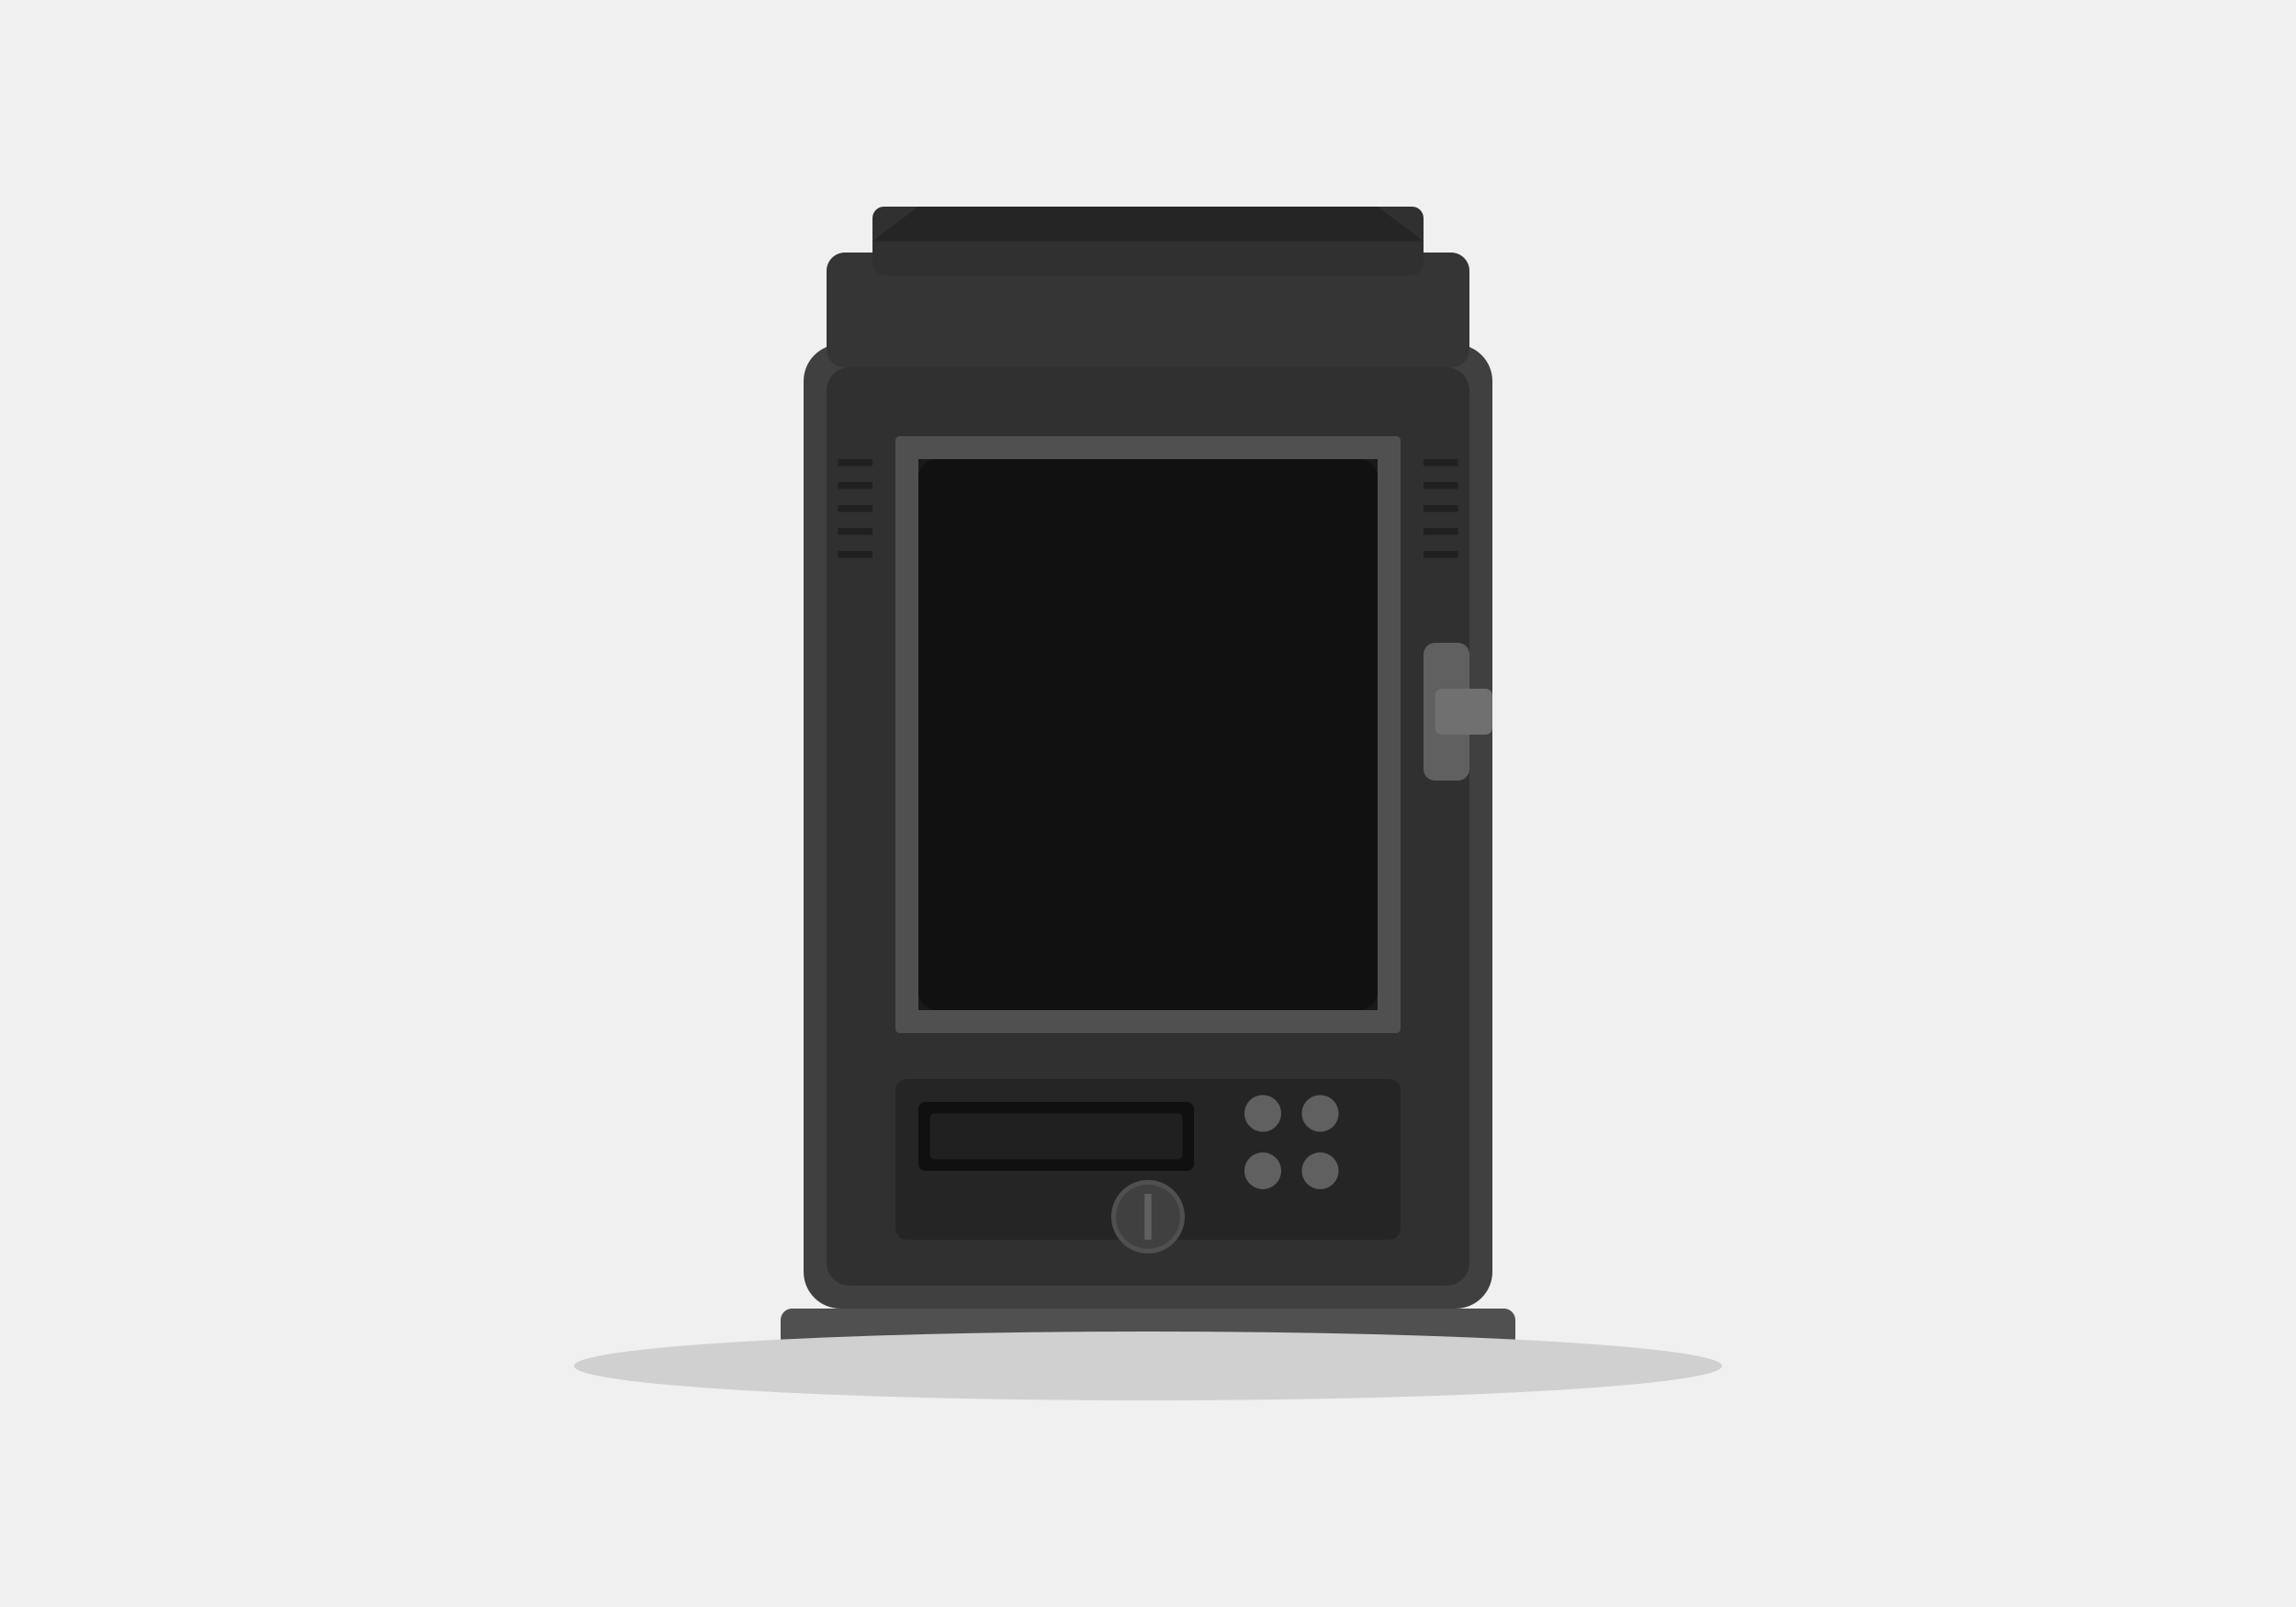
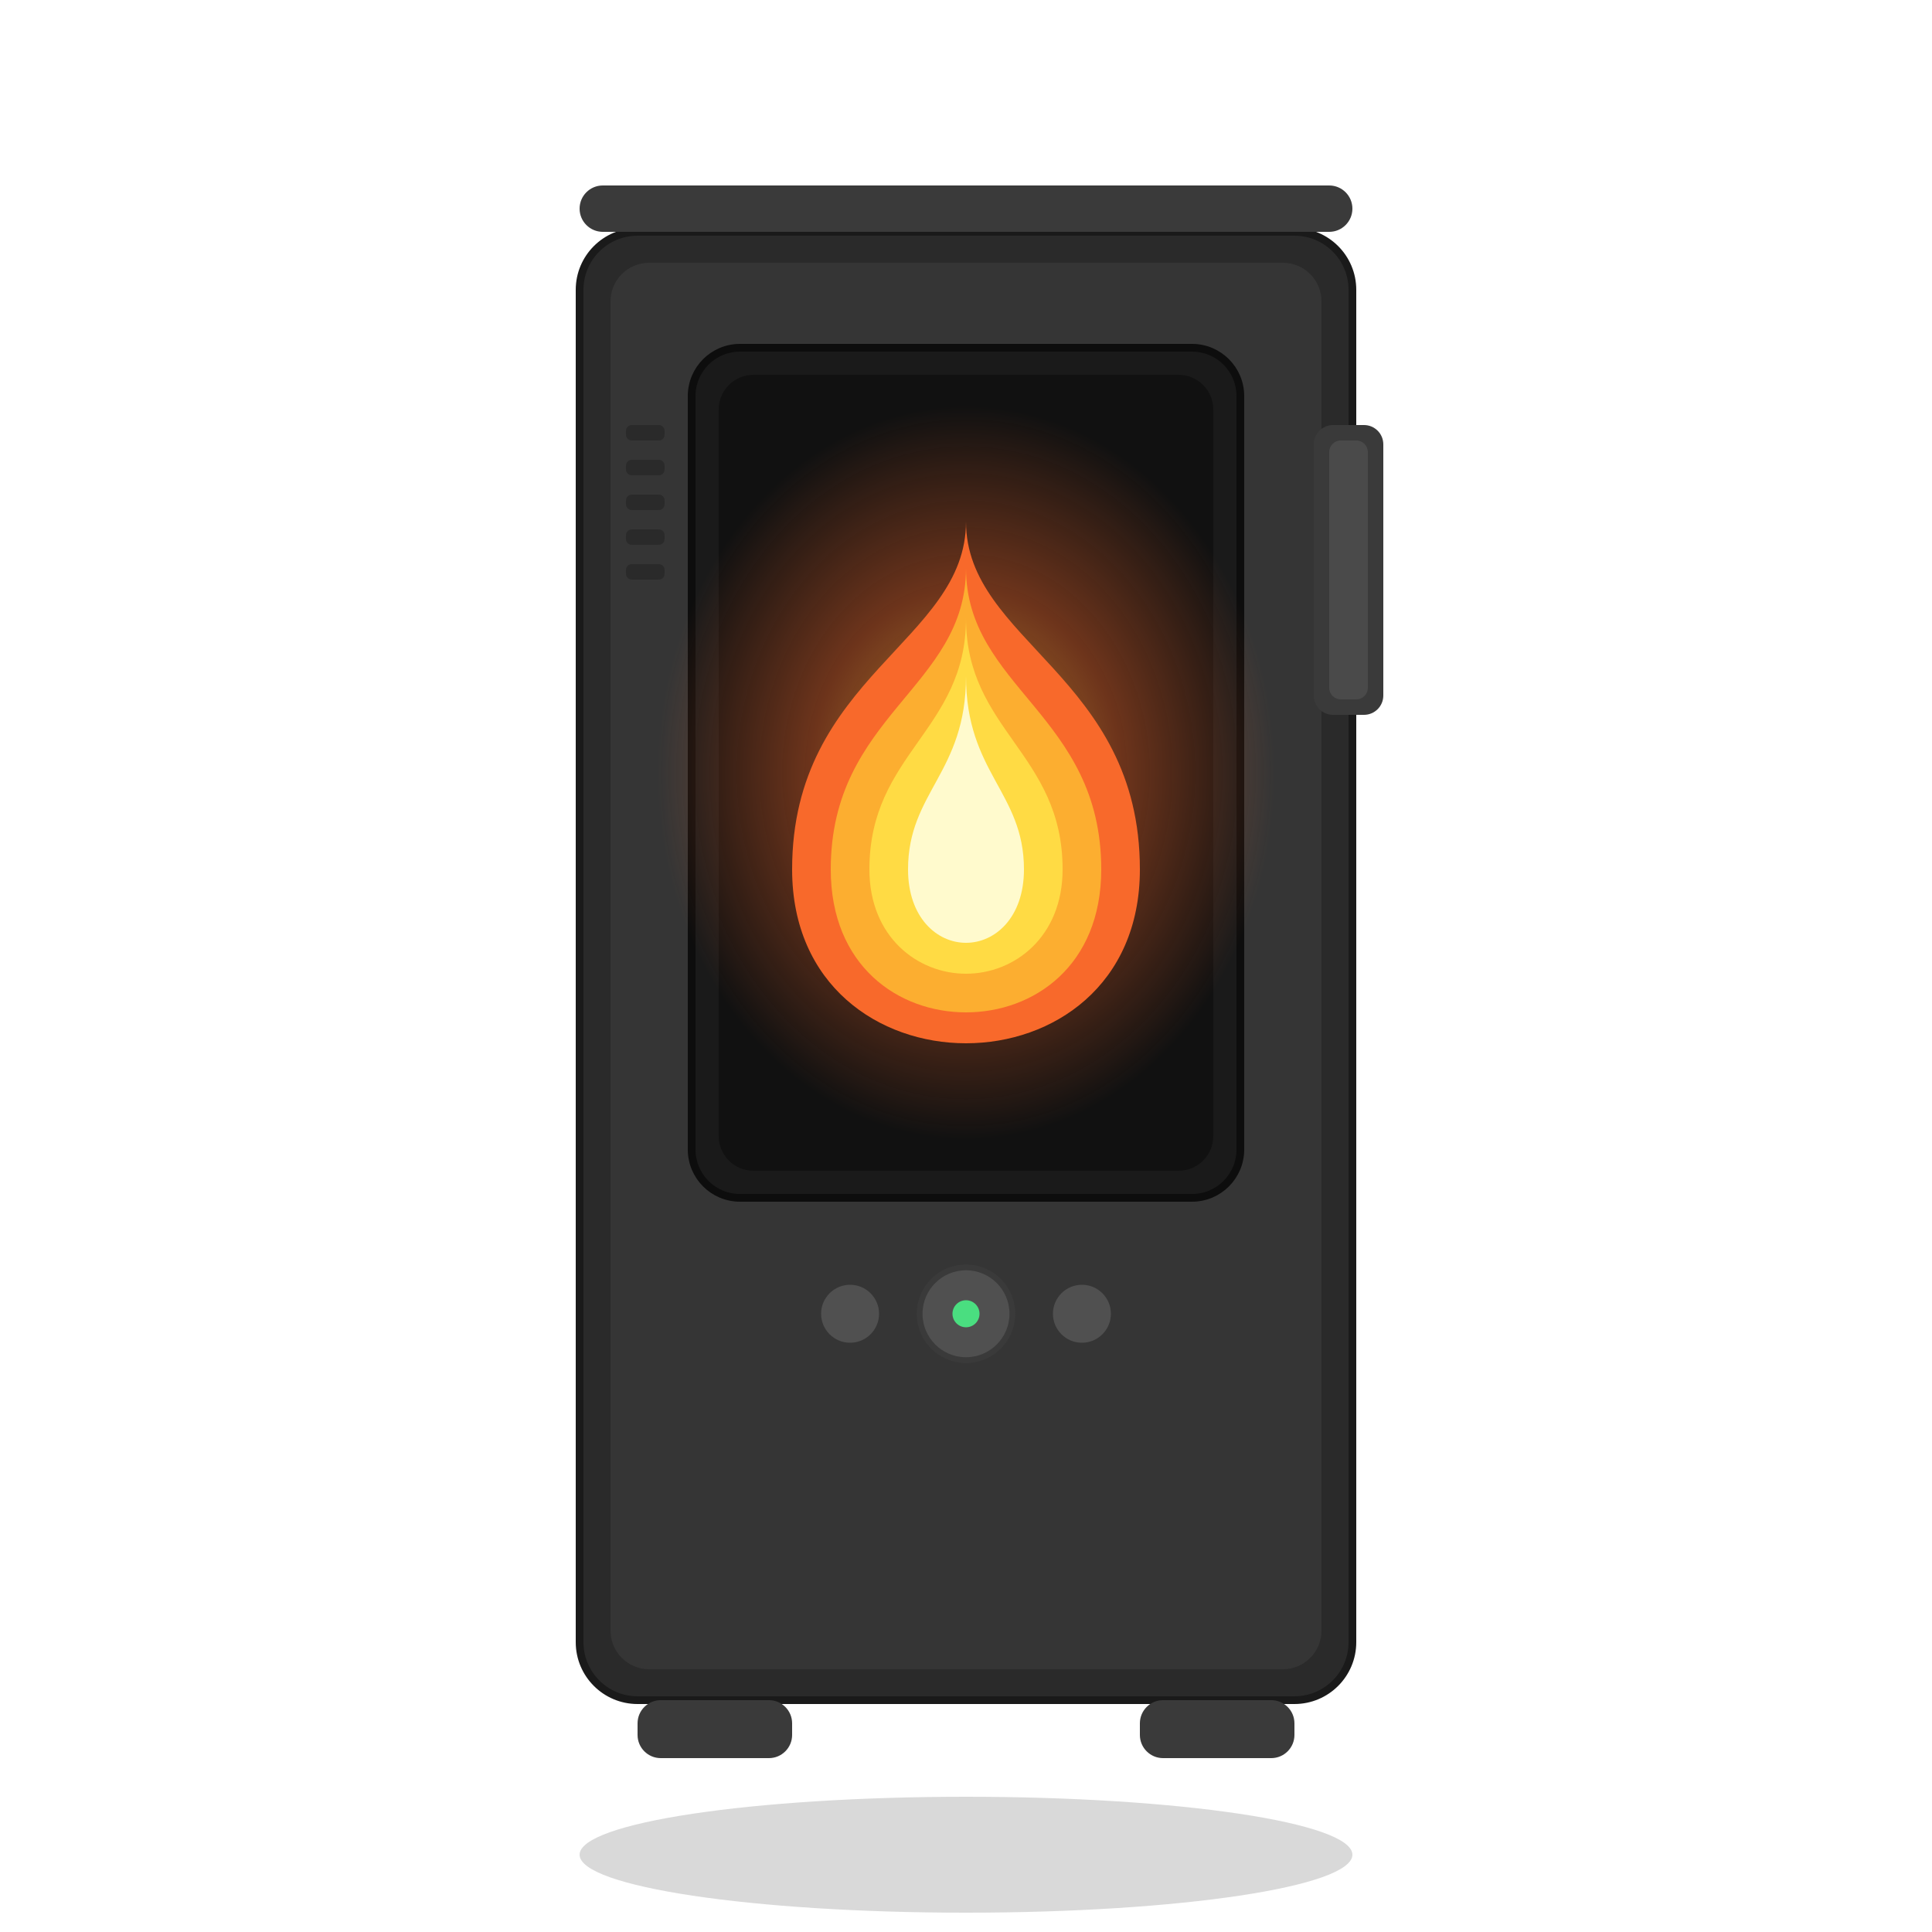
- <svg xmlns="http://www.w3.org/2000/svg" width="1000" height="700" viewBox="0 0 1000 700" fill="none">
-   <rect x="350" y="150" width="300" height="420" rx="16" fill="#404040" />
-   <rect x="360" y="160" width="280" height="400" rx="10" fill="#303030" />
-   <rect x="390" y="190" width="220" height="260" rx="12" fill="#1a1a1a" />
-   <rect x="400" y="200" width="200" height="240" rx="8" fill="#111111" />
-   <rect x="390" y="190" width="220" height="10" rx="2" fill="#505050" />
-   <rect x="390" y="190" width="10" height="260" rx="2" fill="#505050" />
-   <rect x="600" y="190" width="10" height="260" rx="2" fill="#505050" />
-   <rect x="390" y="440" width="220" height="10" rx="2" fill="#505050" />
-   <rect x="620" y="280" width="20" height="60" rx="5" fill="#606060" />
-   <rect x="625" y="300" width="25" height="20" rx="3" fill="#707070" />
-   <rect x="360" y="110" width="280" height="50" rx="8" fill="#353535" />
-   <rect x="380" y="90" width="240" height="30" rx="5" fill="#303030" />
-   <path d="M380 105 L620 105 L600 90 L400 90 Z" fill="#252525" />
-   <rect x="340" y="570" width="320" height="30" rx="5" fill="#505050" />
-   <rect x="390" y="470" width="220" height="70" rx="5" fill="#252525" />
-   <rect x="400" y="480" width="120" height="30" rx="3" fill="#101010" />
-   <rect x="405" y="485" width="110" height="20" rx="2" fill="#202020" />
-   <circle cx="550" cy="485" r="8" fill="#606060" />
-   <circle cx="575" cy="485" r="8" fill="#606060" />
-   <circle cx="550" cy="510" r="8" fill="#606060" />
-   <circle cx="575" cy="510" r="8" fill="#606060" />
-   <circle cx="500" cy="530" r="15" fill="#404040" stroke="#505050" stroke-width="2" />
-   <line x1="500" y1="520" x2="500" y2="540" stroke="#606060" stroke-width="3" />
-   <rect x="365" y="200" width="15" height="3" fill="#202020" />
-   <rect x="365" y="210" width="15" height="3" fill="#202020" />
-   <rect x="365" y="220" width="15" height="3" fill="#202020" />
-   <rect x="365" y="230" width="15" height="3" fill="#202020" />
-   <rect x="365" y="240" width="15" height="3" fill="#202020" />
-   <rect x="620" y="200" width="15" height="3" fill="#202020" />
-   <rect x="620" y="210" width="15" height="3" fill="#202020" />
-   <rect x="620" y="220" width="15" height="3" fill="#202020" />
-   <rect x="620" y="230" width="15" height="3" fill="#202020" />
-   <rect x="620" y="240" width="15" height="3" fill="#202020" />
-   <ellipse cx="500" cy="595" rx="250" ry="15" fill="#d0d0d0" />
+ <svg xmlns="http://www.w3.org/2000/svg" width="1000" height="1000" viewBox="0 0 1000 1000" fill="none">
+   <rect width="1000" height="1000" fill="#FFFFFF" />
+   <ellipse cx="500" cy="960" rx="200" ry="30" fill="#000000" opacity="0.15" />
+   <rect x="300" y="120" width="400" height="760" rx="30" fill="#2a2a2a" stroke="#1a1a1a" stroke-width="4" />
+   <rect x="316" y="136" width="368" height="728" rx="20" fill="#353535" />
+   <rect x="358" y="180" width="284" height="440" rx="25" fill="#1a1a1a" stroke="#0d0d0d" stroke-width="4" />
+   <rect x="372" y="194" width="256" height="412" rx="18" fill="#111111" />
+   <defs>
+     <radialGradient id="fireGlow" cx="50%" cy="50%">
+       <stop offset="0%" style="stop-color:#ffdb44;stop-opacity:0.7" />
+       <stop offset="50%" style="stop-color:#f8692b;stop-opacity:0.4" />
+       <stop offset="100%" style="stop-color:#f8692b;stop-opacity:0" />
+     </radialGradient>
+   </defs>
+   <ellipse cx="500" cy="400" rx="160" ry="190" fill="url(#fireGlow)" />
+   <path d="M410 450C410 350 500 332 500 270C500 332 590 350 590 450C590 510 545 540 500 540C455 540 410 510 410 450Z" fill="#f8692b" />
+   <path d="M430 450C430 370 500 356 500 294C500 356 570 370 570 450C570 500 535 524 500 524C465 524 430 500 430 450Z" fill="#fcae30" />
+   <path d="M450 450C450 390 500 378 500 320C500 378 550 390 550 450C550 485 525 504 500 504C475 504 450 485 450 450Z" fill="#ffdb44" />
+   <path d="M470 450C470 410 500 400 500 350C500 400 530 410 530 450C530 475 515 488 500 488C485 488 470 475 470 450Z" fill="#fffacd" />
+   <rect x="300" y="96" width="400" height="24" rx="12" fill="#3a3a3a" />
+   <rect x="330" y="880" width="80" height="30" rx="12" fill="#3a3a3a" />
+   <rect x="590" y="880" width="80" height="30" rx="12" fill="#3a3a3a" />
+   <circle cx="500" cy="680" r="24" fill="#505050" stroke="#3a3a3a" stroke-width="3" />
+   <circle cx="440" cy="680" r="15" fill="#505050" />
+   <circle cx="560" cy="680" r="15" fill="#505050" />
+   <circle cx="500" cy="680" r="7" fill="#4ade80" />
+   <rect x="680" y="220" width="36" height="150" rx="10" fill="#3a3a3a" />
+   <rect x="688" y="228" width="20" height="134" rx="6" fill="#4a4a4a" />
+   <rect x="324" y="220" width="20" height="8" rx="3" fill="#2a2a2a" />
+   <rect x="324" y="238" width="20" height="8" rx="3" fill="#2a2a2a" />
+   <rect x="324" y="256" width="20" height="8" rx="3" fill="#2a2a2a" />
+   <rect x="324" y="274" width="20" height="8" rx="3" fill="#2a2a2a" />
+   <rect x="324" y="292" width="20" height="8" rx="3" fill="#2a2a2a" />
</svg>
